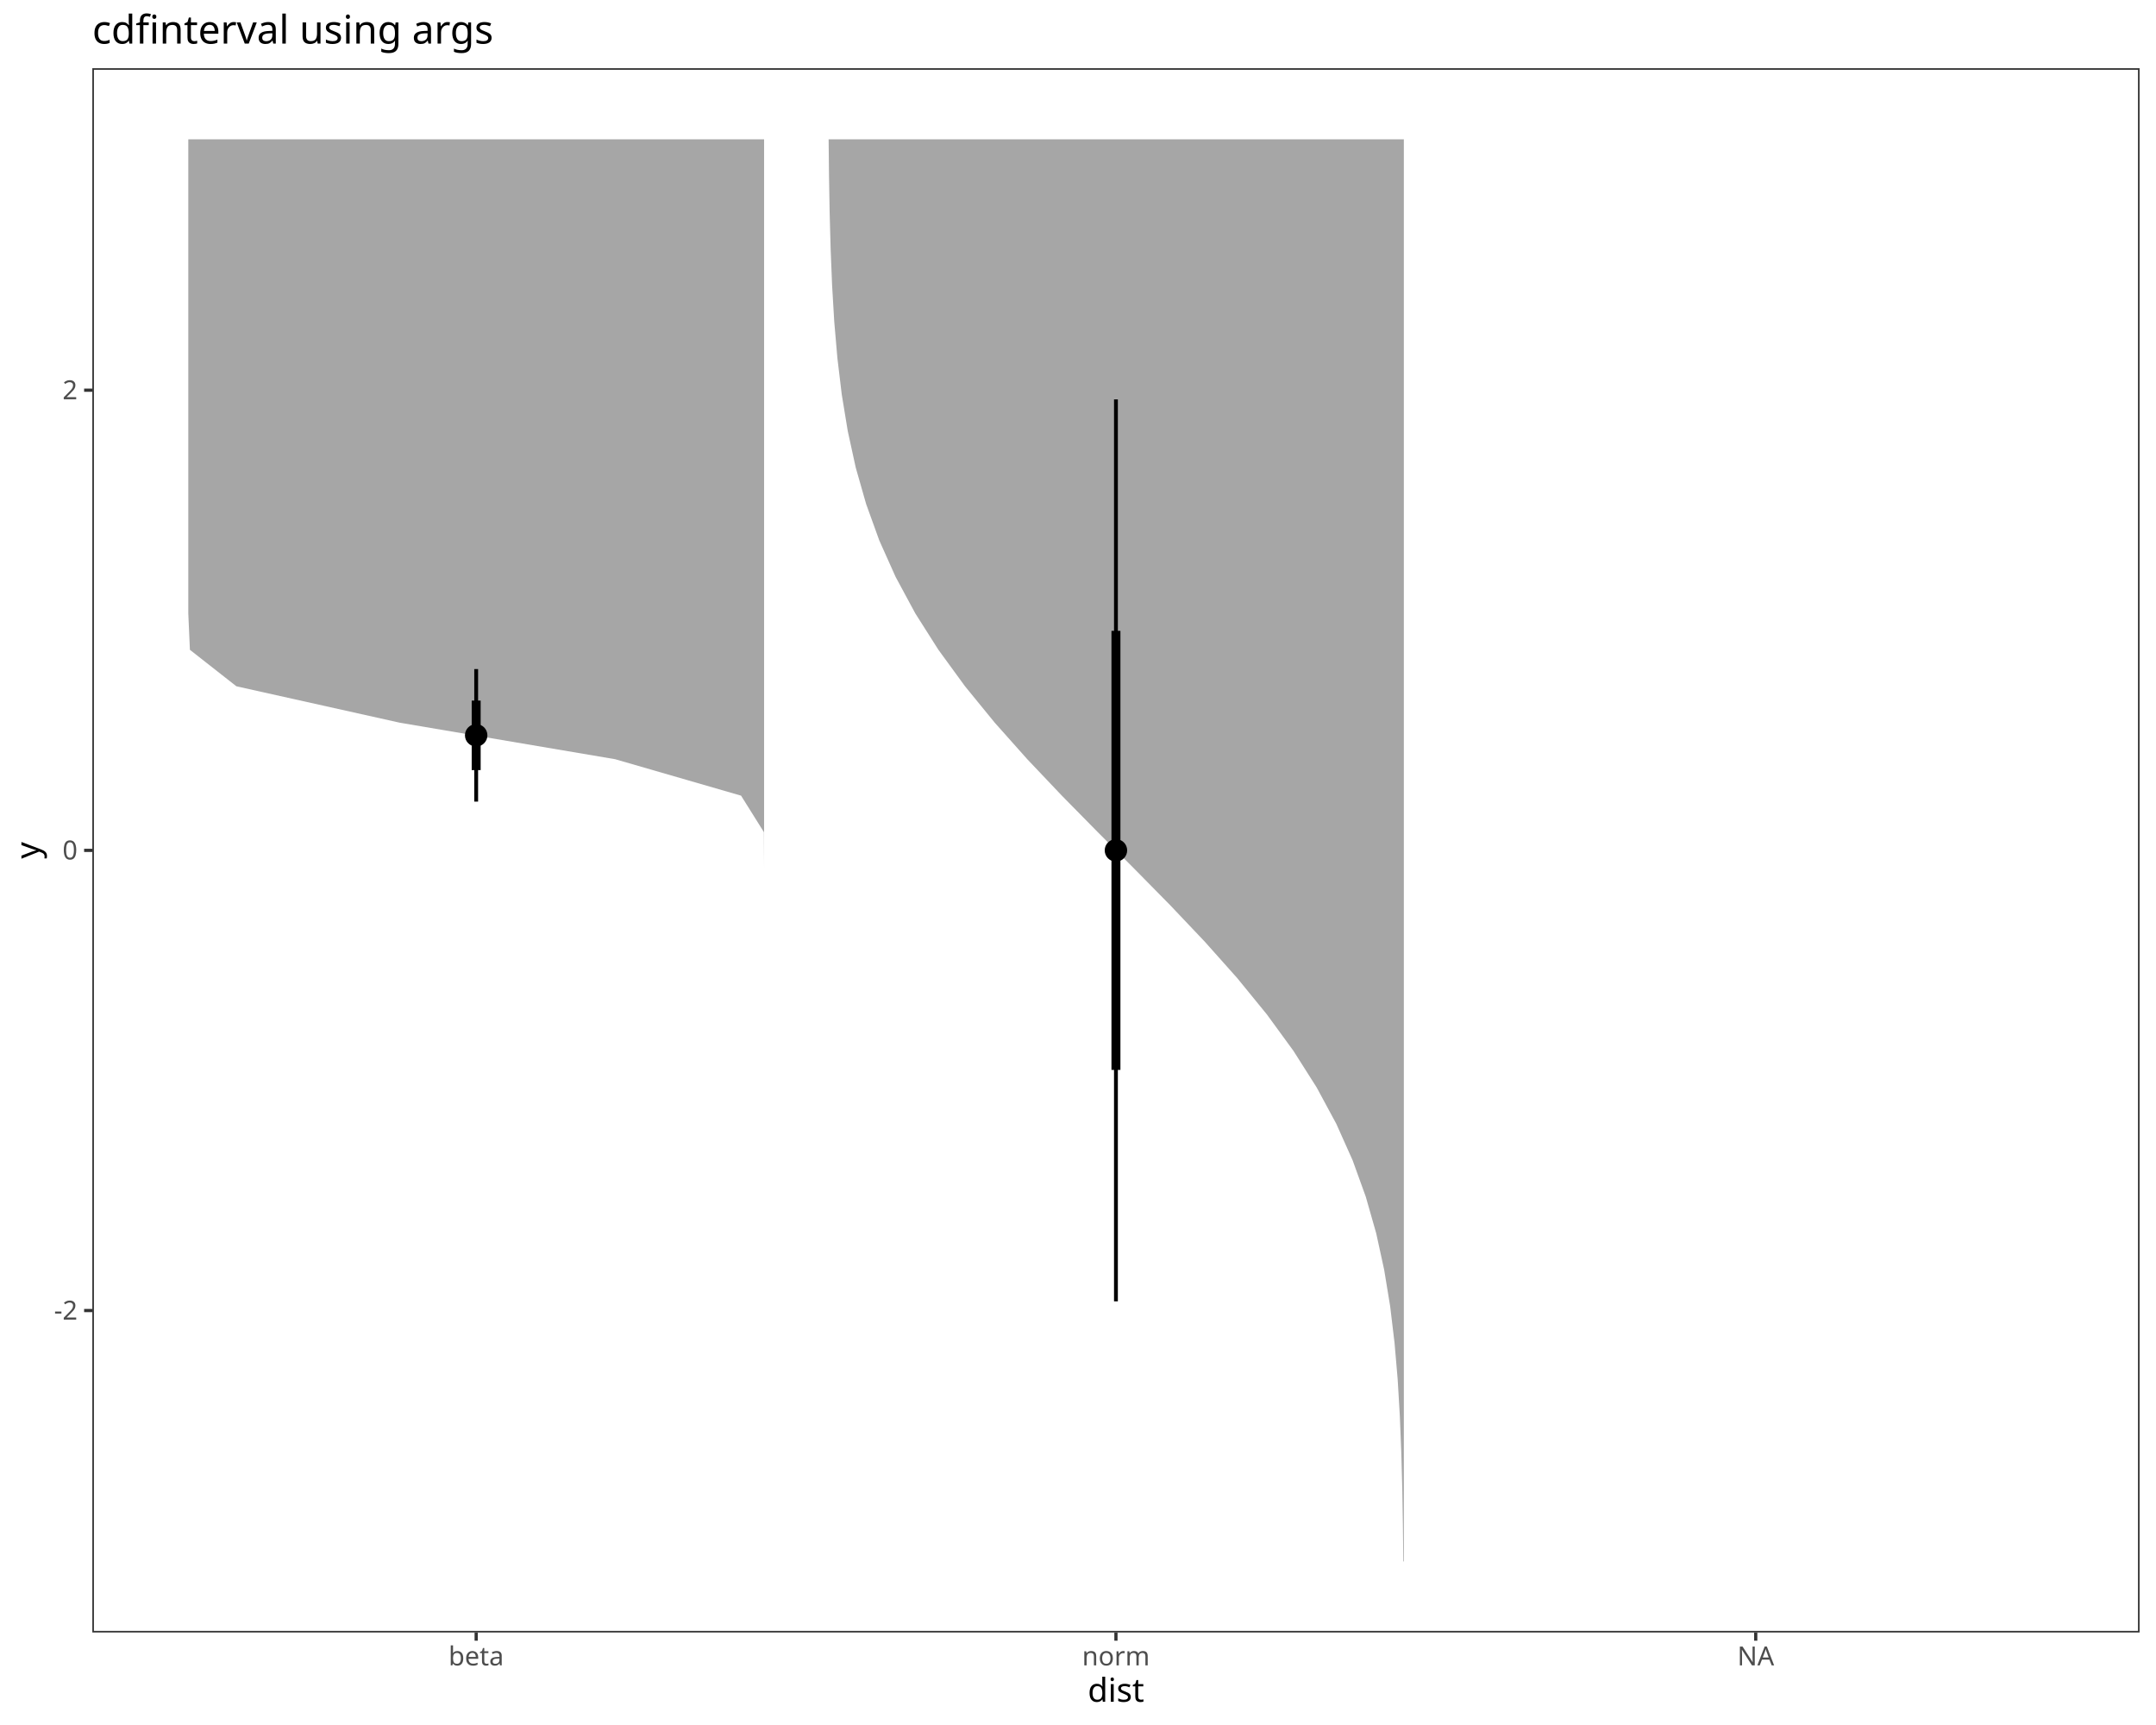
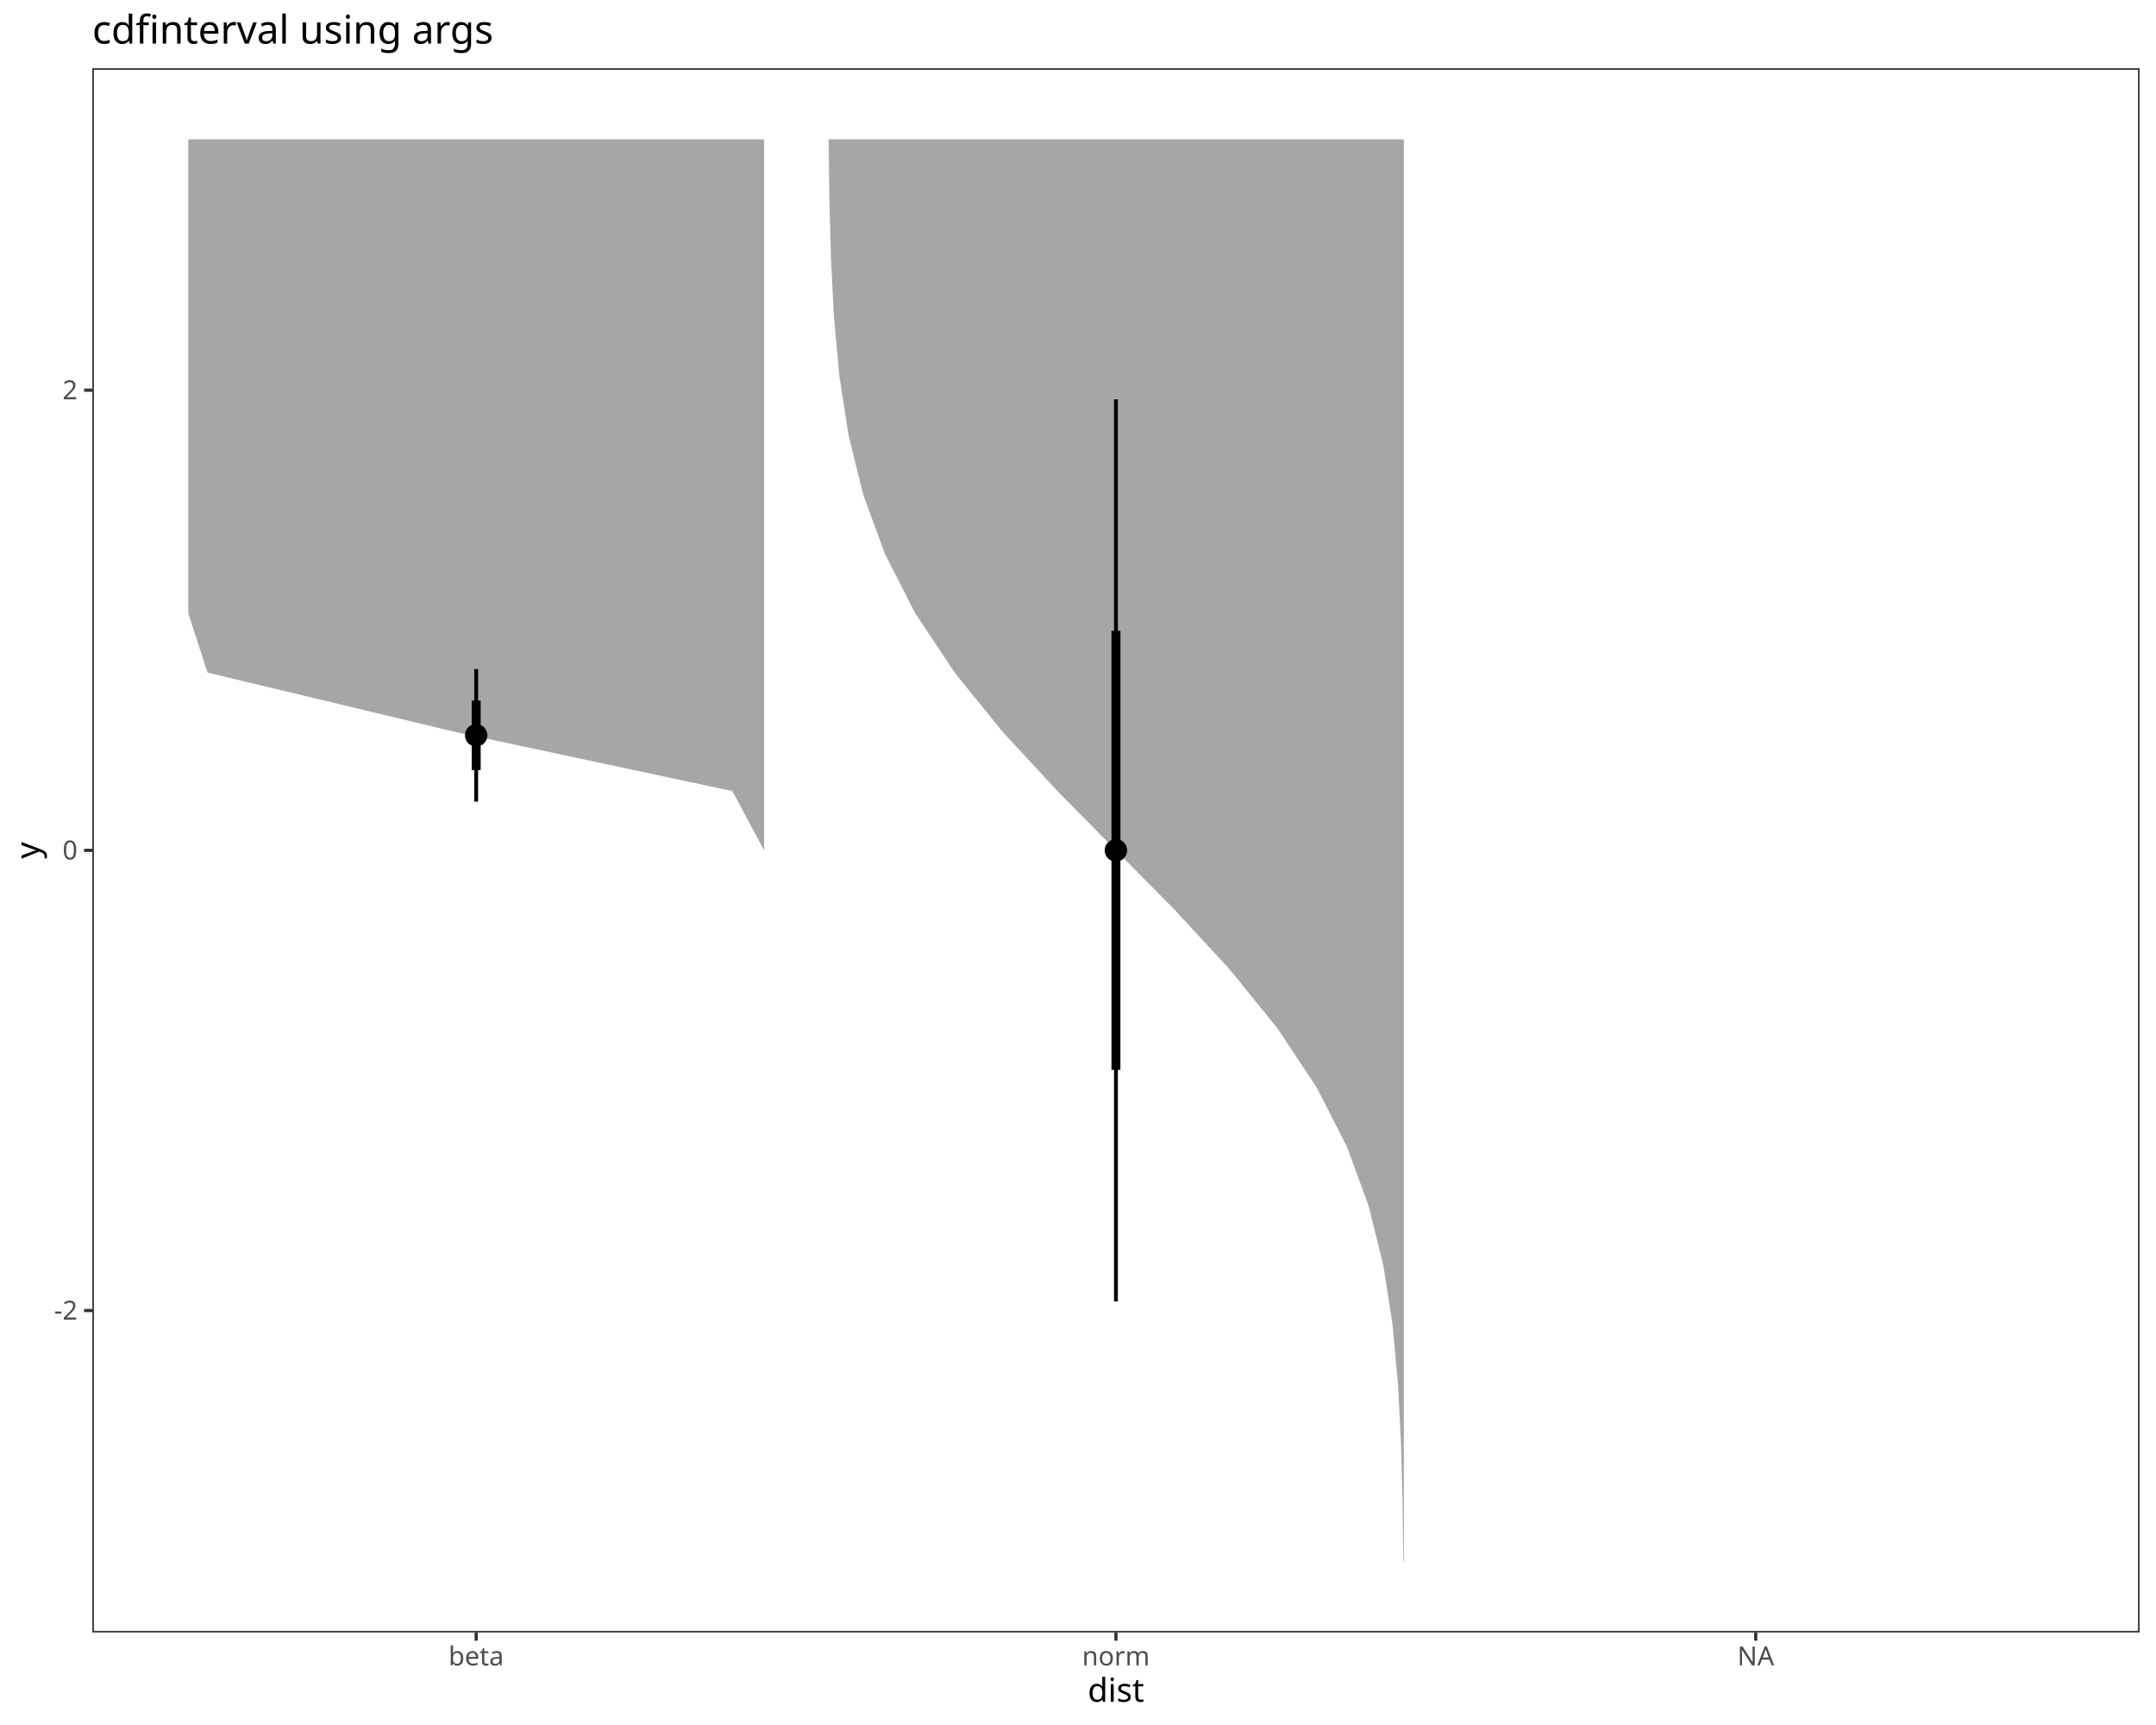
<svg xmlns="http://www.w3.org/2000/svg" class="svglite" data-engine-version="2.0" width="720.00pt" height="576.00pt" viewBox="0 0 720.00 576.00">
  <defs>
    <style type="text/css">
    .svglite line, .svglite polyline, .svglite polygon, .svglite path, .svglite rect, .svglite circle {
      fill: none;
      stroke: #000000;
      stroke-linecap: round;
      stroke-linejoin: round;
      stroke-miterlimit: 10.00;
    }
  </style>
  </defs>
  <rect width="100%" height="100%" style="stroke: none; fill: #FFFFFF;" />
  <defs>
    <clipPath id="cpMC4wMHw3MjAuMDB8MC4wMHw1NzYuMDA=">
      <rect x="0.00" y="0.00" width="720.00" height="576.00" />
    </clipPath>
  </defs>
  <g clip-path="url(#cpMC4wMHw3MjAuMDB8MC4wMHw1NzYuMDA=)">
    <rect x="0.00" y="0.00" width="720.00" height="576.00" style="stroke-width: 1.07; stroke: #FFFFFF; fill: #FFFFFF;" />
  </g>
  <defs>
    <clipPath id="cpMzAuODN8NzE0LjUyfDIyLjc4fDU0NS4xMQ==">
      <rect x="30.83" y="22.78" width="683.69" height="522.33" />
    </clipPath>
  </defs>
  <g clip-path="url(#cpMzAuODN8NzE0LjUyfDIyLjc4fDU0NS4xMQ==)">
    <rect x="30.83" y="22.78" width="683.69" height="522.33" style="stroke-width: 1.07; stroke: none; fill: #FFFFFF;" />
-     <polygon points="255.17,521.37 255.17,509.19 255.17,497.02 255.17,484.84 255.17,472.67 255.17,460.49 255.17,448.32 255.17,436.14 255.17,423.97 255.17,411.79 255.17,399.62 255.17,387.44 255.17,375.26 255.17,363.09 255.17,350.91 255.17,338.74 255.17,326.56 255.17,314.39 255.17,302.21 255.17,290.04 255.17,277.86 255.17,265.68 255.17,253.51 255.17,241.33 255.17,229.16 255.17,216.98 255.17,204.81 255.17,192.63 255.17,180.46 255.17,168.28 255.17,156.11 255.17,143.93 255.17,131.75 255.17,119.58 255.17,107.40 255.17,95.23 255.17,83.05 255.17,70.88 255.17,58.70 255.17,46.53 62.88,46.53 62.88,58.70 62.88,70.88 62.88,83.05 62.88,95.23 62.88,107.40 62.88,119.58 62.88,131.75 62.88,143.93 62.88,156.11 62.88,168.28 62.88,180.46 62.88,192.63 62.88,204.81 63.42,216.98 78.94,229.16 133.56,241.33 205.43,253.51 247.48,265.68 255.11,277.86 255.17,290.04 255.17,302.21 255.17,314.39 255.17,326.56 255.17,338.74 255.17,350.91 255.17,363.09 255.17,375.26 255.17,387.44 255.17,399.62 255.17,411.79 255.17,423.97 255.17,436.14 255.17,448.32 255.17,460.49 255.17,472.67 255.17,484.84 255.17,497.02 255.17,509.19 255.17,521.37 " style="stroke-width: 2.13; stroke: none; fill: #A6A6A6;" />
-     <polygon points="468.82,521.37 468.82,509.19 468.82,497.02 468.82,484.84 468.82,472.67 468.82,460.49 468.82,448.32 468.82,436.14 468.82,423.97 468.82,411.79 468.82,399.62 468.82,387.44 468.82,375.26 468.82,363.09 468.82,350.91 468.82,338.74 468.82,326.56 468.82,314.39 468.82,302.21 468.82,290.04 468.82,277.86 468.82,265.68 468.82,253.51 468.82,241.33 468.82,229.16 468.82,216.98 468.82,204.81 468.82,192.63 468.82,180.46 468.82,168.28 468.82,156.11 468.82,143.93 468.82,131.75 468.82,119.58 468.82,107.40 468.82,95.23 468.82,83.05 468.82,70.88 468.82,58.70 468.82,46.53 276.72,46.53 276.85,58.70 277.06,70.88 277.39,83.05 277.88,95.23 278.60,107.40 279.65,119.58 281.11,131.75 283.11,143.93 285.77,156.11 289.24,168.28 293.64,180.46 299.09,192.63 305.66,204.81 313.39,216.98 322.27,229.16 332.21,241.33 343.06,253.51 354.61,265.68 366.60,277.86 378.75,290.04 390.74,302.21 402.29,314.39 413.14,326.56 423.08,338.74 431.96,350.91 439.69,363.09 446.26,375.26 451.71,387.44 456.11,399.62 459.58,411.79 462.24,423.97 464.24,436.14 465.70,448.32 466.75,460.49 467.47,472.67 467.96,484.84 468.29,497.02 468.50,509.19 468.63,521.37 " style="stroke-width: 2.13; stroke: none; fill: #A6A6A6;" />
+     <polygon points="255.17,521.37 255.17,501.59 255.17,481.80 255.17,462.01 255.17,442.23 255.17,422.44 255.17,402.66 255.17,382.87 255.17,363.09 255.17,343.30 255.17,323.52 255.17,303.73 255.17,283.95 255.17,264.16 255.17,244.38 255.17,224.59 255.17,204.81 255.17,185.02 255.17,165.24 255.17,145.45 255.17,125.67 255.17,105.88 255.17,86.10 255.17,66.31 255.17,46.53 62.88,46.53 62.88,66.31 62.88,86.10 62.88,105.88 62.88,125.67 62.88,145.45 62.88,165.24 62.88,185.02 62.88,204.81 69.30,224.59 151.91,244.38 244.59,264.16 255.17,283.95 255.17,303.73 255.17,323.52 255.17,343.30 255.17,363.09 255.17,382.87 255.17,402.66 255.17,422.44 255.17,442.23 255.17,462.01 255.17,481.80 255.17,501.59 255.17,521.37 " style="stroke-width: 2.13; stroke: none; fill: #A6A6A6;" />
+     <polygon points="468.82,521.37 468.82,501.59 468.82,481.80 468.82,462.01 468.82,442.23 468.82,422.44 468.82,402.66 468.82,382.87 468.82,363.09 468.82,343.30 468.82,323.52 468.82,303.73 468.82,283.95 468.82,264.16 468.82,244.38 468.82,224.59 468.82,204.81 468.82,185.02 468.82,165.24 468.82,145.45 468.82,125.67 468.82,105.88 468.82,86.10 468.82,66.31 468.82,46.53 276.72,46.53 276.97,66.31 277.49,86.10 278.50,105.88 280.32,125.67 283.40,145.45 288.29,165.24 295.56,185.02 305.66,204.81 318.81,224.59 334.84,244.38 353.14,264.16 372.67,283.95 392.21,303.73 410.51,323.52 426.54,343.30 439.69,363.09 449.79,382.87 457.06,402.66 461.95,422.44 465.03,442.23 466.85,462.01 467.86,481.80 468.38,501.59 468.63,521.37 " style="stroke-width: 2.13; stroke: none; fill: #A6A6A6;" />
    <line x1="372.67" y1="434.53" x2="372.67" y2="133.36" style="stroke-width: 1.28; stroke-linecap: butt;" />
    <line x1="372.67" y1="357.26" x2="372.67" y2="210.64" style="stroke-width: 2.99; stroke-linecap: butt;" />
    <line x1="159.02" y1="267.66" x2="159.02" y2="223.41" style="stroke-width: 1.28; stroke-linecap: butt;" />
    <line x1="159.02" y1="257.14" x2="159.02" y2="233.93" style="stroke-width: 2.99; stroke-linecap: butt;" />
    <circle cx="372.67" cy="283.95" r="1.68" style="stroke-width: 1.06; fill: #000000;" />
    <circle cx="372.67" cy="283.95" r="3.22" style="stroke-width: 1.06; fill: #000000;" />
    <circle cx="159.02" cy="245.53" r="1.68" style="stroke-width: 1.06; fill: #000000;" />
    <circle cx="159.02" cy="245.53" r="3.22" style="stroke-width: 1.06; fill: #000000;" />
    <rect x="30.83" y="22.78" width="683.69" height="522.33" style="stroke-width: 1.07; stroke: #333333;" />
  </g>
  <g clip-path="url(#cpMC4wMHw3MjAuMDB8MC4wMHw1NzYuMDA=)">
    <text x="25.90" y="440.64" text-anchor="end" style="font-size: 8.80px; fill: #4D4D4D; font-family: sans;" textLength="7.82px" lengthAdjust="spacingAndGlyphs">-2</text>
    <text x="25.90" y="286.98" text-anchor="end" style="font-size: 8.80px; fill: #4D4D4D; font-family: sans;" textLength="4.89px" lengthAdjust="spacingAndGlyphs">0</text>
    <text x="25.90" y="133.32" text-anchor="end" style="font-size: 8.80px; fill: #4D4D4D; font-family: sans;" textLength="4.89px" lengthAdjust="spacingAndGlyphs">2</text>
    <polyline points="28.09,437.61 30.83,437.61 " style="stroke-width: 1.07; stroke: #333333; stroke-linecap: butt;" />
    <polyline points="28.09,283.95 30.83,283.95 " style="stroke-width: 1.07; stroke: #333333; stroke-linecap: butt;" />
    <polyline points="28.09,130.29 30.83,130.29 " style="stroke-width: 1.07; stroke: #333333; stroke-linecap: butt;" />
    <polyline points="159.02,547.85 159.02,545.11 " style="stroke-width: 1.07; stroke: #333333; stroke-linecap: butt;" />
    <polyline points="372.67,547.85 372.67,545.11 " style="stroke-width: 1.07; stroke: #333333; stroke-linecap: butt;" />
    <polyline points="586.33,547.85 586.33,545.11 " style="stroke-width: 1.07; stroke: #333333; stroke-linecap: butt;" />
    <text x="159.02" y="556.10" text-anchor="middle" style="font-size: 8.80px; fill: #4D4D4D; font-family: sans;" textLength="17.13px" lengthAdjust="spacingAndGlyphs">beta</text>
    <text x="372.67" y="556.10" text-anchor="middle" style="font-size: 8.80px; fill: #4D4D4D; font-family: sans;" textLength="20.05px" lengthAdjust="spacingAndGlyphs">norm</text>
    <text x="586.33" y="556.10" text-anchor="middle" style="font-size: 8.80px; fill: #4D4D4D; font-family: sans;" textLength="12.23px" lengthAdjust="spacingAndGlyphs">NA</text>
    <text x="372.67" y="568.24" text-anchor="middle" style="font-size: 11.00px; font-family: sans;" textLength="17.12px" lengthAdjust="spacingAndGlyphs">dist</text>
    <text transform="translate(13.05,283.95) rotate(-90)" text-anchor="middle" style="font-size: 11.00px; font-family: sans;" textLength="5.50px" lengthAdjust="spacingAndGlyphs">y</text>
    <text x="30.83" y="14.56" style="font-size: 13.20px; font-family: sans;" textLength="124.75px" lengthAdjust="spacingAndGlyphs">cdfinterval using args</text>
  </g>
</svg>
